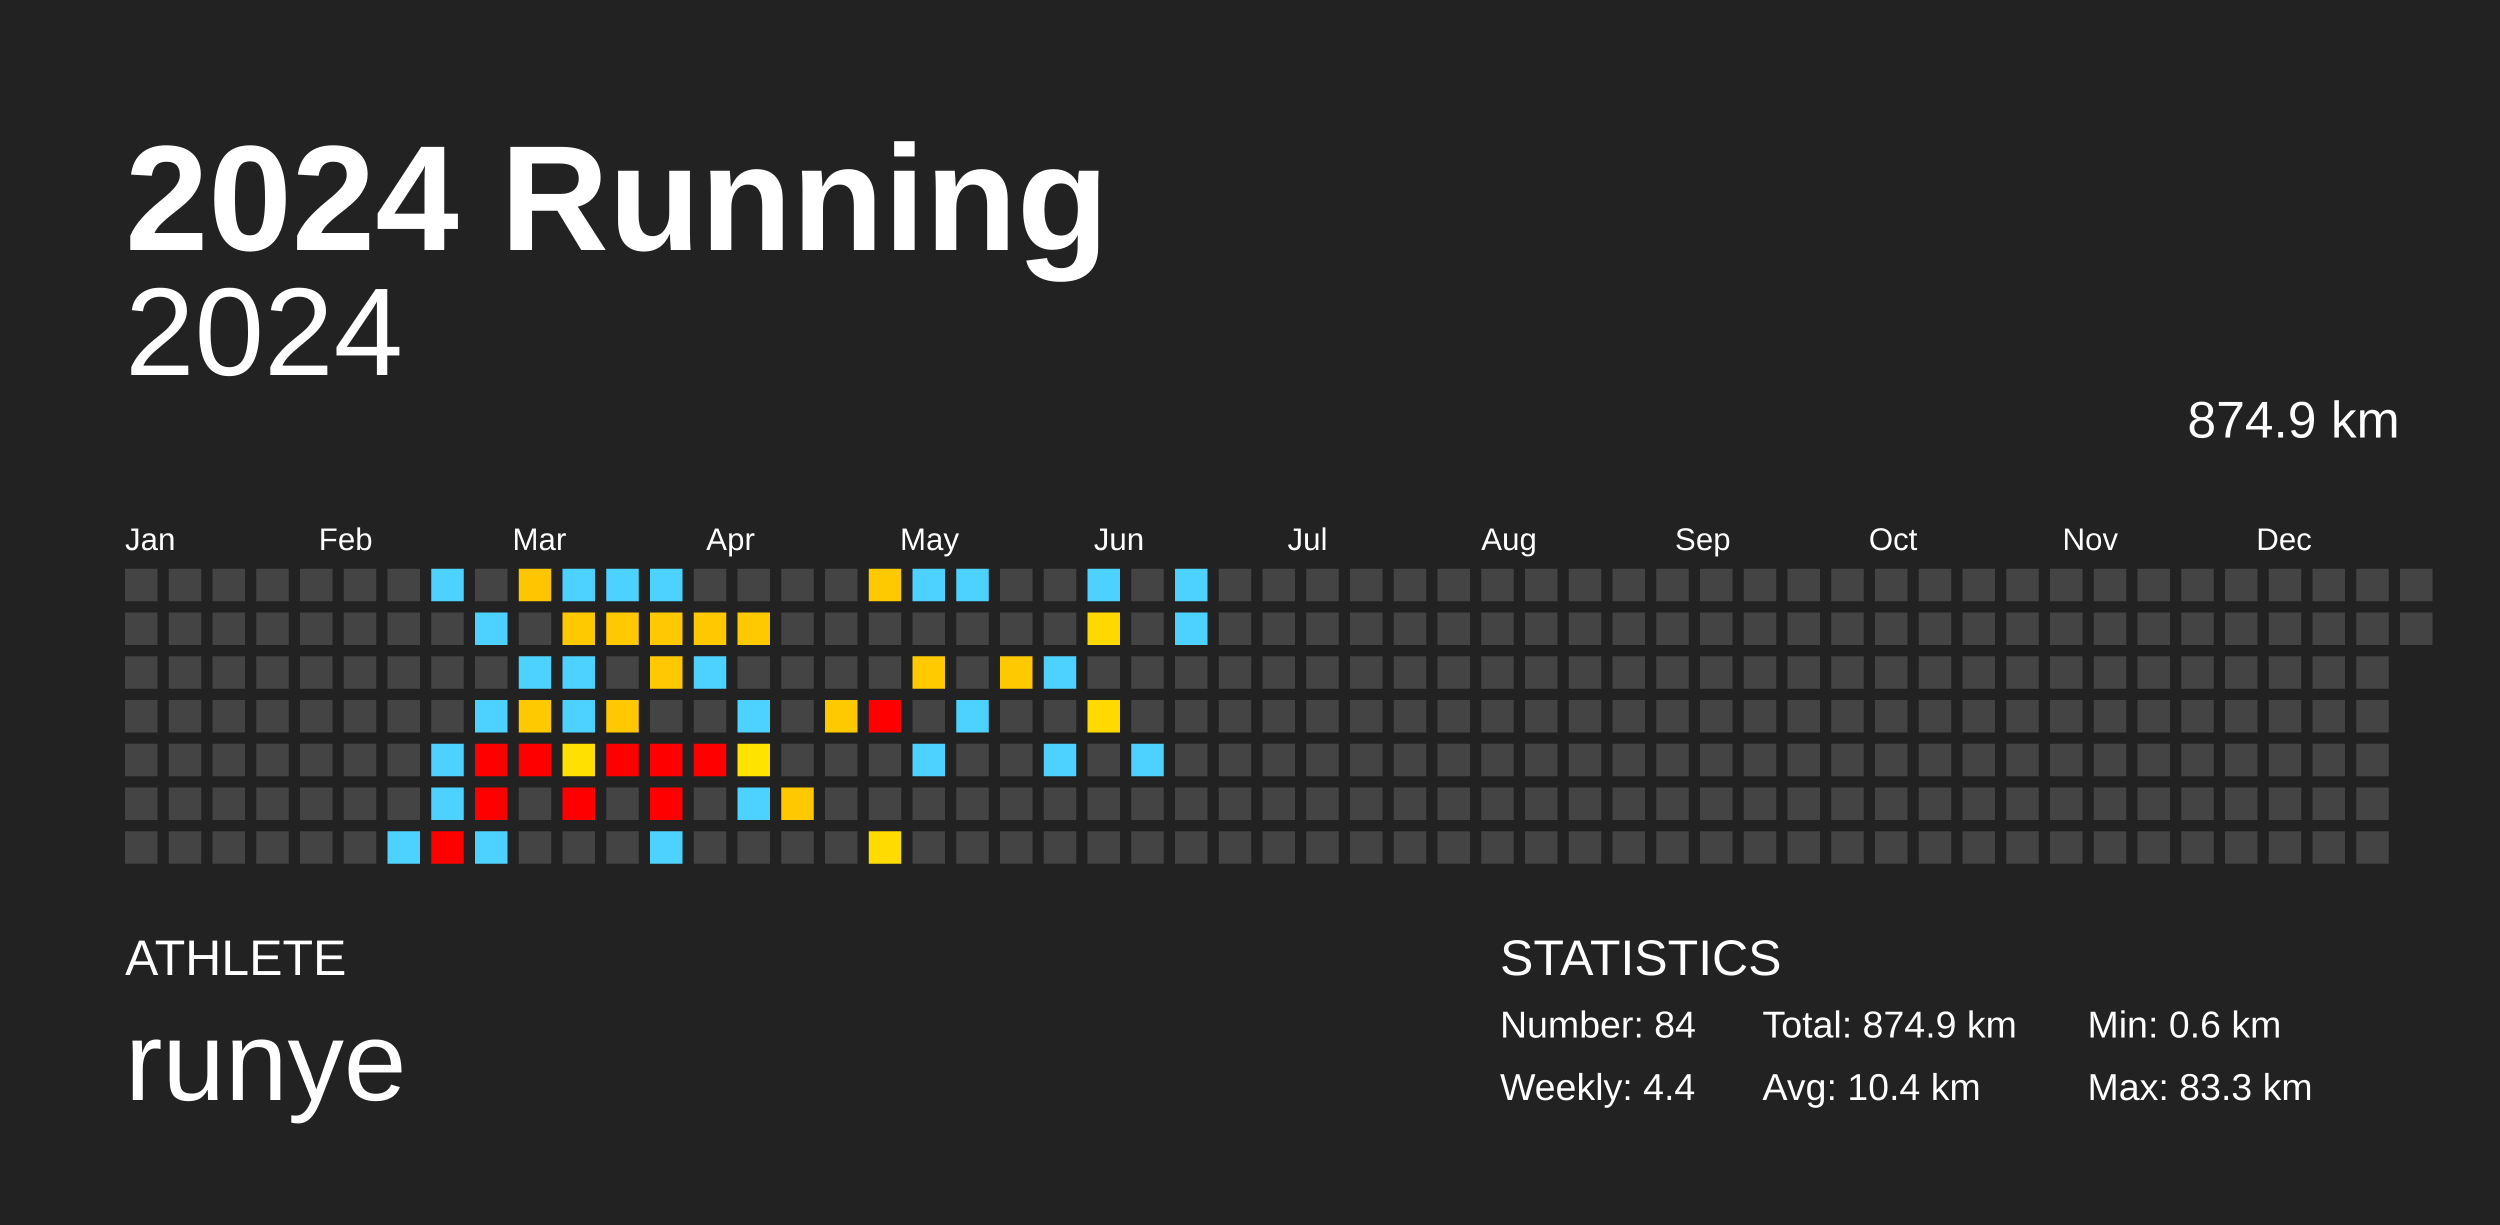
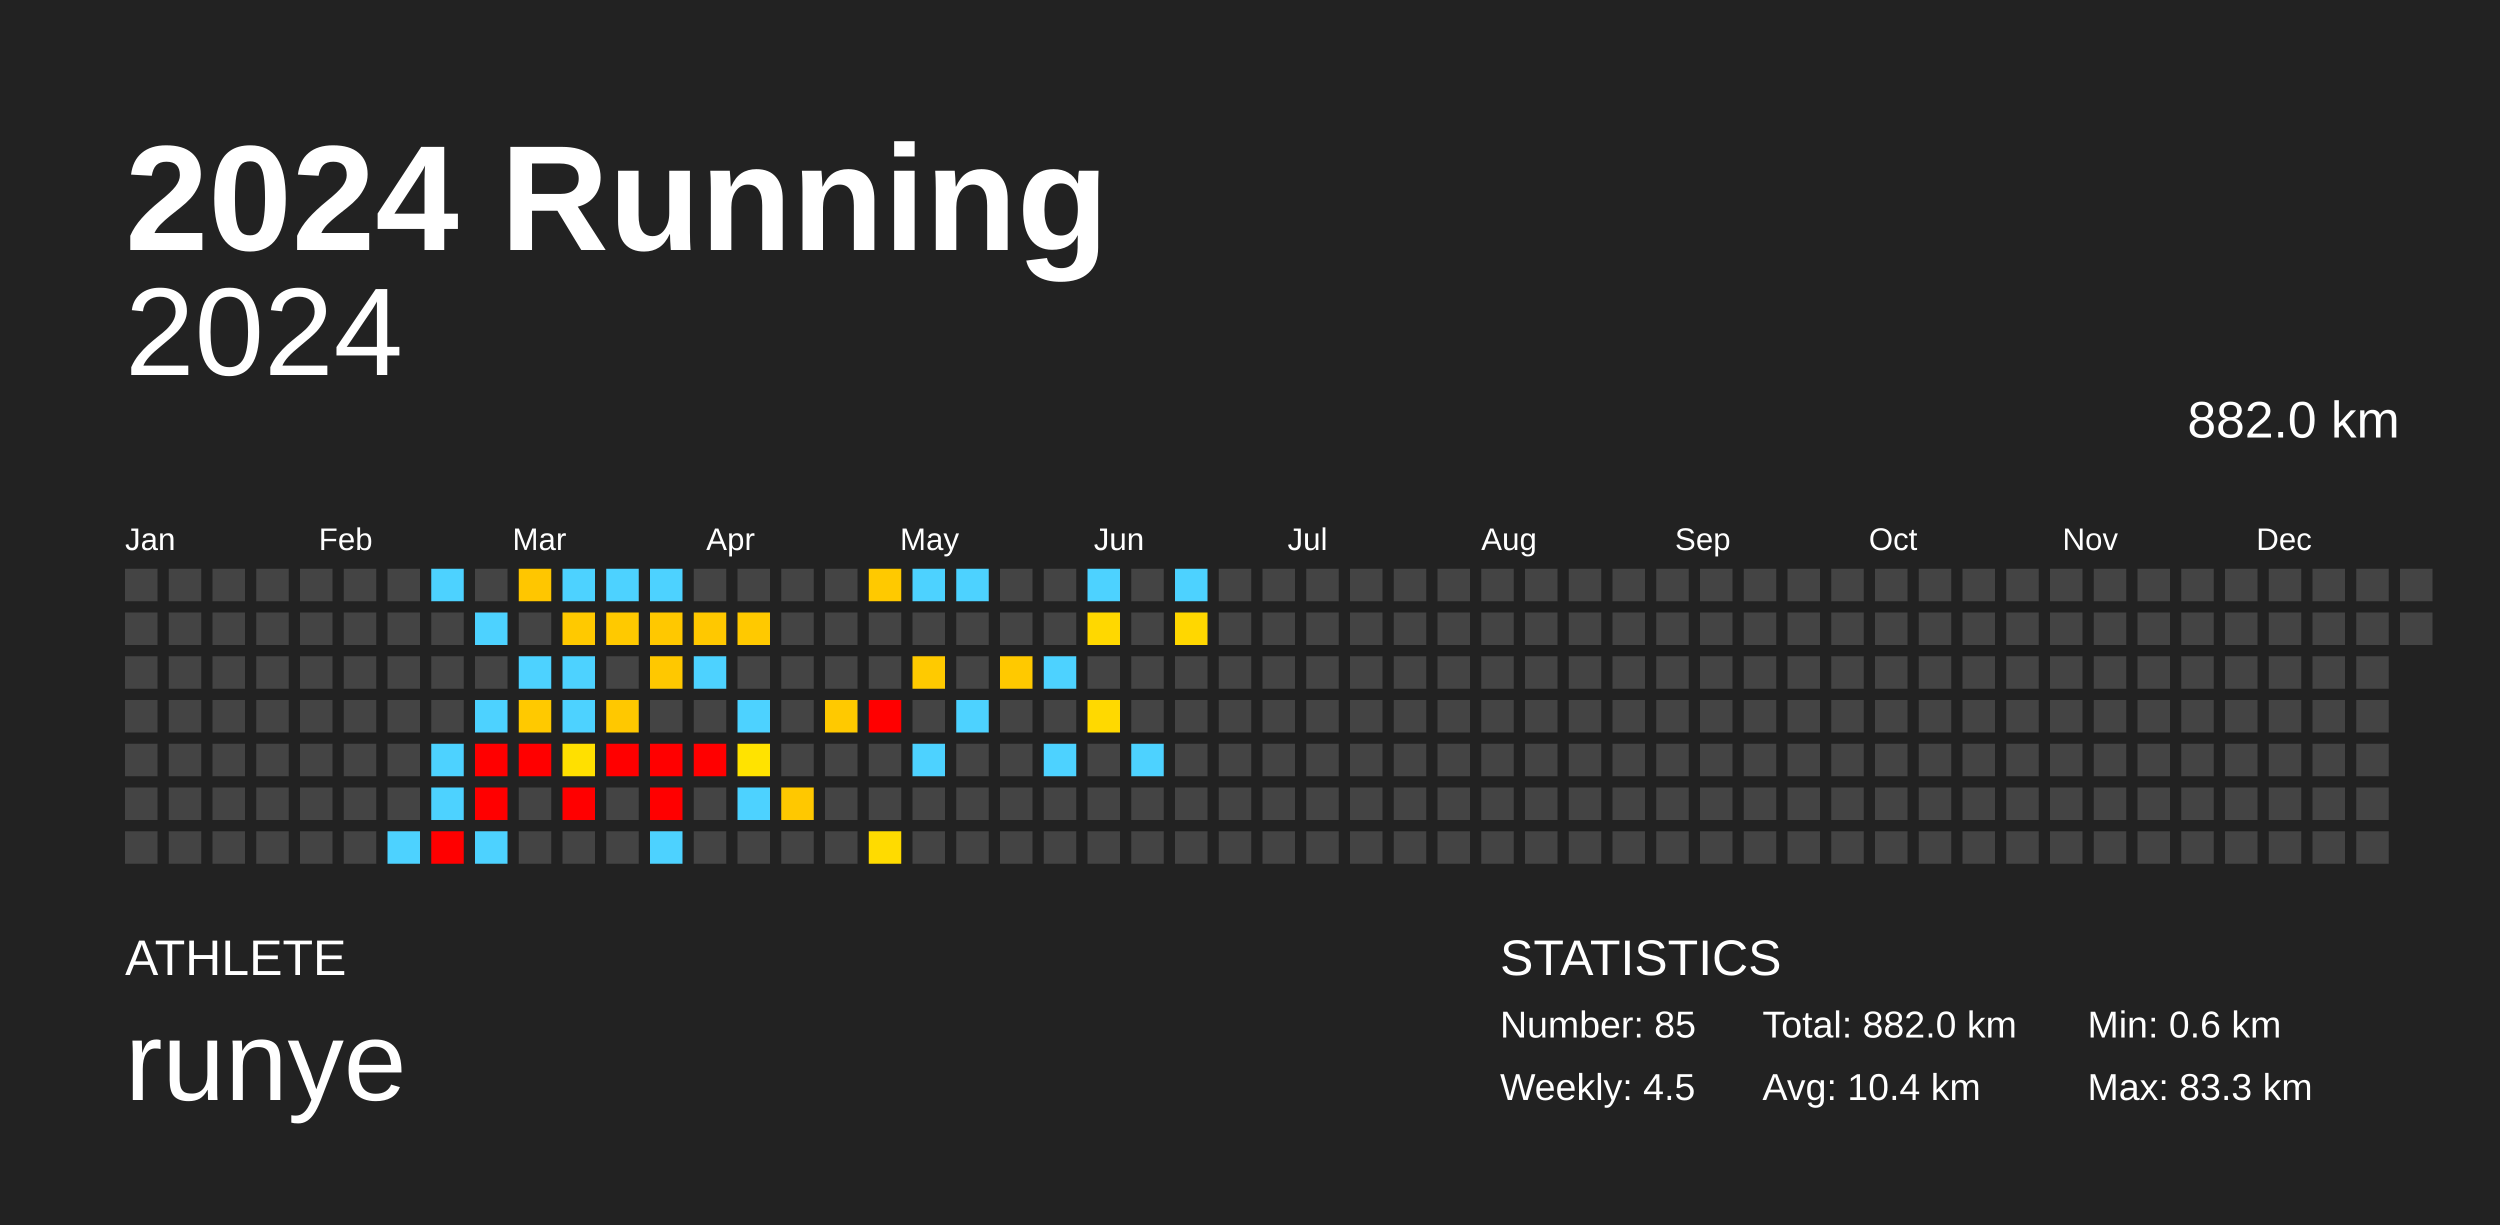
<svg xmlns="http://www.w3.org/2000/svg" baseProfile="full" height="98mm" version="1.1" viewBox="0,0,200,98" width="200mm">
  <defs />
  <rect fill="#222222" height="98" width="200" x="0" y="0" />
  <text fill="#FFFFFF" style="font-size:12px; font-family:Arial; font-weight:bold;" x="10" y="20">2024 Running</text>
  <text fill="#FFFFFF" style="font-size:4px; font-family:Arial" x="10" y="78">ATHLETE</text>
  <text fill="#FFFFFF" style="font-size:9px; font-family:Arial" x="10" y="88">runye</text>
  <text fill="#FFFFFF" style="font-size:4px; font-family:Arial" x="120" y="78">STATISTICS</text>
-   <text fill="#FFFFFF" style="font-size:3px; font-family:Arial" x="120" y="83">Number: 84</text>
-   <text fill="#FFFFFF" style="font-size:3px; font-family:Arial" x="120" y="88">Weekly: 4.4</text>
-   <text fill="#FFFFFF" style="font-size:3px; font-family:Arial" x="141" y="83">Total: 874.9 km</text>
+   <text fill="#FFFFFF" style="font-size:3px; font-family:Arial" x="120" y="83">Number: 85</text>
+   <text fill="#FFFFFF" style="font-size:3px; font-family:Arial" x="120" y="88">Weekly: 4.5</text>
+   <text fill="#FFFFFF" style="font-size:3px; font-family:Arial" x="141" y="83">Total: 882.0 km</text>
  <text fill="#FFFFFF" style="font-size:3px; font-family:Arial" x="141" y="88">Avg: 10.4 km</text>
  <text fill="#FFFFFF" style="font-size:3px; font-family:Arial" x="167" y="83">Min: 0.6 km</text>
  <text fill="#FFFFFF" style="font-size:3px; font-family:Arial" x="167" y="88">Max: 83.3 km</text>
  <text alignment-baseline="hanging" fill="#FFFFFF" style="font-size:10.0px; font-family:Arial;" x="10" y="30">2024</text>
-   <text alignment-baseline="hanging" fill="#FFFFFF" style="font-size:4.125px; font-family:Arial;" x="175" y="35">874.9 km</text>
+   <text alignment-baseline="hanging" fill="#FFFFFF" style="font-size:4.125px; font-family:Arial;" x="175" y="35">882.0 km</text>
  <text fill="#FFFFFF" style="font-size:2.5px; font-family:Arial" x="10.0" y="44">Jan</text>
  <text fill="#FFFFFF" style="font-size:2.5px; font-family:Arial" x="25.5" y="44">Feb</text>
  <text fill="#FFFFFF" style="font-size:2.5px; font-family:Arial" x="41.0" y="44">Mar</text>
  <text fill="#FFFFFF" style="font-size:2.5px; font-family:Arial" x="56.5" y="44">Apr</text>
  <text fill="#FFFFFF" style="font-size:2.5px; font-family:Arial" x="72.0" y="44">May</text>
  <text fill="#FFFFFF" style="font-size:2.5px; font-family:Arial" x="87.5" y="44">Jun</text>
  <text fill="#FFFFFF" style="font-size:2.5px; font-family:Arial" x="103.0" y="44">Jul</text>
  <text fill="#FFFFFF" style="font-size:2.5px; font-family:Arial" x="118.5" y="44">Aug</text>
  <text fill="#FFFFFF" style="font-size:2.5px; font-family:Arial" x="134.0" y="44">Sep</text>
  <text fill="#FFFFFF" style="font-size:2.5px; font-family:Arial" x="149.5" y="44">Oct</text>
  <text fill="#FFFFFF" style="font-size:2.5px; font-family:Arial" x="165.0" y="44">Nov</text>
  <text fill="#FFFFFF" style="font-size:2.5px; font-family:Arial" x="180.5" y="44">Dec</text>
  <rect fill="#444444" height="2.6" width="2.6" x="10.0" y="45.5" />
  <rect fill="#444444" height="2.6" width="2.6" x="10.0" y="49.0" />
  <rect fill="#444444" height="2.6" width="2.6" x="10.0" y="52.5" />
  <rect fill="#444444" height="2.6" width="2.6" x="10.0" y="56.0" />
  <rect fill="#444444" height="2.6" width="2.6" x="10.0" y="59.5" />
  <rect fill="#444444" height="2.6" width="2.6" x="10.0" y="63.0" />
  <rect fill="#444444" height="2.6" width="2.6" x="10.0" y="66.5" />
  <rect fill="#444444" height="2.6" width="2.6" x="13.5" y="45.5" />
  <rect fill="#444444" height="2.6" width="2.6" x="13.5" y="49.0" />
  <rect fill="#444444" height="2.6" width="2.6" x="13.5" y="52.5" />
  <rect fill="#444444" height="2.6" width="2.6" x="13.5" y="56.0" />
  <rect fill="#444444" height="2.6" width="2.6" x="13.5" y="59.5" />
  <rect fill="#444444" height="2.6" width="2.6" x="13.5" y="63.0" />
  <rect fill="#444444" height="2.6" width="2.6" x="13.5" y="66.5" />
  <rect fill="#444444" height="2.6" width="2.6" x="17.0" y="45.5" />
  <rect fill="#444444" height="2.6" width="2.6" x="17.0" y="49.0" />
  <rect fill="#444444" height="2.6" width="2.6" x="17.0" y="52.5" />
  <rect fill="#444444" height="2.6" width="2.6" x="17.0" y="56.0" />
  <rect fill="#444444" height="2.6" width="2.6" x="17.0" y="59.5" />
  <rect fill="#444444" height="2.6" width="2.6" x="17.0" y="63.0" />
  <rect fill="#444444" height="2.6" width="2.6" x="17.0" y="66.5" />
  <rect fill="#444444" height="2.6" width="2.6" x="20.5" y="45.5" />
  <rect fill="#444444" height="2.6" width="2.6" x="20.5" y="49.0" />
  <rect fill="#444444" height="2.6" width="2.6" x="20.5" y="52.5" />
  <rect fill="#444444" height="2.6" width="2.6" x="20.5" y="56.0" />
  <rect fill="#444444" height="2.6" width="2.6" x="20.5" y="59.5" />
  <rect fill="#444444" height="2.6" width="2.6" x="20.5" y="63.0" />
  <rect fill="#444444" height="2.6" width="2.6" x="20.5" y="66.5" />
  <rect fill="#444444" height="2.6" width="2.6" x="24.0" y="45.5" />
  <rect fill="#444444" height="2.6" width="2.6" x="24.0" y="49.0" />
  <rect fill="#444444" height="2.6" width="2.6" x="24.0" y="52.5" />
  <rect fill="#444444" height="2.6" width="2.6" x="24.0" y="56.0" />
  <rect fill="#444444" height="2.6" width="2.6" x="24.0" y="59.5" />
  <rect fill="#444444" height="2.6" width="2.6" x="24.0" y="63.0" />
  <rect fill="#444444" height="2.6" width="2.6" x="24.0" y="66.5" />
  <rect fill="#444444" height="2.6" width="2.6" x="27.5" y="45.5" />
  <rect fill="#444444" height="2.6" width="2.6" x="27.5" y="49.0" />
  <rect fill="#444444" height="2.6" width="2.6" x="27.5" y="52.5" />
  <rect fill="#444444" height="2.6" width="2.6" x="27.5" y="56.0" />
  <rect fill="#444444" height="2.6" width="2.6" x="27.5" y="59.5" />
  <rect fill="#444444" height="2.6" width="2.6" x="27.5" y="63.0" />
  <rect fill="#444444" height="2.6" width="2.6" x="27.5" y="66.5" />
  <rect fill="#444444" height="2.6" width="2.6" x="31.0" y="45.5" />
  <rect fill="#444444" height="2.6" width="2.6" x="31.0" y="49.0" />
  <rect fill="#444444" height="2.6" width="2.6" x="31.0" y="52.5" />
  <rect fill="#444444" height="2.6" width="2.6" x="31.0" y="56.0" />
  <rect fill="#444444" height="2.6" width="2.6" x="31.0" y="59.5" />
  <rect fill="#444444" height="2.6" width="2.6" x="31.0" y="63.0" />
  <rect fill="#4dd2ff" height="2.6" width="2.6" x="31.0" y="66.5" />
  <rect fill="#4dd2ff" height="2.6" width="2.6" x="34.5" y="45.5" />
  <rect fill="#444444" height="2.6" width="2.6" x="34.5" y="49.0" />
  <rect fill="#444444" height="2.6" width="2.6" x="34.5" y="52.5" />
  <rect fill="#444444" height="2.6" width="2.6" x="34.5" y="56.0" />
  <rect fill="#4dd2ff" height="2.6" width="2.6" x="34.5" y="59.5" />
  <rect fill="#4dd2ff" height="2.6" width="2.6" x="34.5" y="63.0" />
  <rect fill="red" height="2.6" width="2.6" x="34.5" y="66.5" />
  <rect fill="#444444" height="2.6" width="2.6" x="38.0" y="45.5" />
  <rect fill="#4dd2ff" height="2.6" width="2.6" x="38.0" y="49.0" />
  <rect fill="#444444" height="2.6" width="2.6" x="38.0" y="52.5" />
  <rect fill="#4dd2ff" height="2.6" width="2.6" x="38.0" y="56.0" />
  <rect fill="red" height="2.6" width="2.6" x="38.0" y="59.5" />
  <rect fill="red" height="2.6" width="2.6" x="38.0" y="63.0" />
  <rect fill="#4dd2ff" height="2.6" width="2.6" x="38.0" y="66.5" />
  <rect fill="#ffc600" height="2.6" width="2.6" x="41.5" y="45.5" />
  <rect fill="#444444" height="2.6" width="2.6" x="41.5" y="49.0" />
  <rect fill="#4dd2ff" height="2.6" width="2.6" x="41.5" y="52.5" />
  <rect fill="#ffc900" height="2.6" width="2.6" x="41.5" y="56.0" />
  <rect fill="red" height="2.6" width="2.6" x="41.5" y="59.5" />
  <rect fill="#444444" height="2.6" width="2.6" x="41.5" y="63.0" />
  <rect fill="#444444" height="2.6" width="2.6" x="41.5" y="66.5" />
  <rect fill="#4dd2ff" height="2.6" width="2.6" x="45.0" y="45.5" />
  <rect fill="#ffc900" height="2.6" width="2.6" x="45.0" y="49.0" />
  <rect fill="#4dd2ff" height="2.6" width="2.6" x="45.0" y="52.5" />
  <rect fill="#4dd2ff" height="2.6" width="2.6" x="45.0" y="56.0" />
  <rect fill="#ffe000" height="2.6" width="2.6" x="45.0" y="59.5" />
  <rect fill="red" height="2.6" width="2.6" x="45.0" y="63.0" />
  <rect fill="#444444" height="2.6" width="2.6" x="45.0" y="66.5" />
  <rect fill="#4dd2ff" height="2.6" width="2.6" x="48.5" y="45.5" />
  <rect fill="#ffc900" height="2.6" width="2.6" x="48.5" y="49.0" />
  <rect fill="#444444" height="2.6" width="2.6" x="48.5" y="52.5" />
  <rect fill="#ffc800" height="2.6" width="2.6" x="48.5" y="56.0" />
  <rect fill="red" height="2.6" width="2.6" x="48.5" y="59.5" />
  <rect fill="#444444" height="2.6" width="2.6" x="48.5" y="63.0" />
  <rect fill="#444444" height="2.6" width="2.6" x="48.5" y="66.5" />
  <rect fill="#4dd2ff" height="2.6" width="2.6" x="52.0" y="45.5" />
  <rect fill="#ffc800" height="2.6" width="2.6" x="52.0" y="49.0" />
  <rect fill="#ffc800" height="2.6" width="2.6" x="52.0" y="52.5" />
  <rect fill="#444444" height="2.6" width="2.6" x="52.0" y="56.0" />
  <rect fill="red" height="2.6" width="2.6" x="52.0" y="59.5" />
  <rect fill="red" height="2.6" width="2.6" x="52.0" y="63.0" />
  <rect fill="#4dd2ff" height="2.6" width="2.6" x="52.0" y="66.5" />
  <rect fill="#444444" height="2.6" width="2.6" x="55.5" y="45.5" />
  <rect fill="#ffc800" height="2.6" width="2.6" x="55.5" y="49.0" />
  <rect fill="#4dd2ff" height="2.6" width="2.6" x="55.5" y="52.5" />
  <rect fill="#444444" height="2.6" width="2.6" x="55.5" y="56.0" />
  <rect fill="red" height="2.6" width="2.6" x="55.5" y="59.5" />
  <rect fill="#444444" height="2.6" width="2.6" x="55.5" y="63.0" />
  <rect fill="#444444" height="2.6" width="2.6" x="55.5" y="66.5" />
  <rect fill="#444444" height="2.6" width="2.6" x="59.0" y="45.5" />
  <rect fill="#ffc900" height="2.6" width="2.6" x="59.0" y="49.0" />
  <rect fill="#444444" height="2.6" width="2.6" x="59.0" y="52.5" />
  <rect fill="#4dd2ff" height="2.6" width="2.6" x="59.0" y="56.0" />
  <rect fill="#ffe300" height="2.6" width="2.6" x="59.0" y="59.5" />
  <rect fill="#4dd2ff" height="2.6" width="2.6" x="59.0" y="63.0" />
  <rect fill="#444444" height="2.6" width="2.6" x="59.0" y="66.5" />
  <rect fill="#444444" height="2.6" width="2.6" x="62.5" y="45.5" />
  <rect fill="#444444" height="2.6" width="2.6" x="62.5" y="49.0" />
  <rect fill="#444444" height="2.6" width="2.6" x="62.5" y="52.5" />
  <rect fill="#444444" height="2.6" width="2.6" x="62.5" y="56.0" />
  <rect fill="#444444" height="2.6" width="2.6" x="62.5" y="59.5" />
  <rect fill="#ffc800" height="2.6" width="2.6" x="62.5" y="63.0" />
  <rect fill="#444444" height="2.6" width="2.6" x="62.5" y="66.5" />
  <rect fill="#444444" height="2.6" width="2.6" x="66.0" y="45.5" />
  <rect fill="#444444" height="2.6" width="2.6" x="66.0" y="49.0" />
  <rect fill="#444444" height="2.6" width="2.6" x="66.0" y="52.5" />
  <rect fill="#ffc900" height="2.6" width="2.6" x="66.0" y="56.0" />
  <rect fill="#444444" height="2.6" width="2.6" x="66.0" y="59.5" />
  <rect fill="#444444" height="2.6" width="2.6" x="66.0" y="63.0" />
  <rect fill="#444444" height="2.6" width="2.6" x="66.0" y="66.5" />
  <rect fill="#ffc900" height="2.6" width="2.6" x="69.5" y="45.5" />
  <rect fill="#444444" height="2.6" width="2.6" x="69.5" y="49.0" />
  <rect fill="#444444" height="2.6" width="2.6" x="69.5" y="52.5" />
  <rect fill="red" height="2.6" width="2.6" x="69.5" y="56.0" />
  <rect fill="#444444" height="2.6" width="2.6" x="69.5" y="59.5" />
  <rect fill="#444444" height="2.6" width="2.6" x="69.5" y="63.0" />
  <rect fill="#ffdb00" height="2.6" width="2.6" x="69.5" y="66.5" />
  <rect fill="#4dd2ff" height="2.6" width="2.6" x="73.0" y="45.5" />
  <rect fill="#444444" height="2.6" width="2.6" x="73.0" y="49.0" />
  <rect fill="#ffca00" height="2.6" width="2.6" x="73.0" y="52.5" />
  <rect fill="#444444" height="2.6" width="2.6" x="73.0" y="56.0" />
  <rect fill="#4dd2ff" height="2.6" width="2.6" x="73.0" y="59.5" />
  <rect fill="#444444" height="2.6" width="2.6" x="73.0" y="63.0" />
  <rect fill="#444444" height="2.6" width="2.6" x="73.0" y="66.5" />
  <rect fill="#4dd2ff" height="2.6" width="2.6" x="76.5" y="45.5" />
  <rect fill="#444444" height="2.6" width="2.6" x="76.5" y="49.0" />
  <rect fill="#444444" height="2.6" width="2.6" x="76.5" y="52.5" />
  <rect fill="#4dd2ff" height="2.6" width="2.6" x="76.5" y="56.0" />
  <rect fill="#444444" height="2.6" width="2.6" x="76.5" y="59.5" />
  <rect fill="#444444" height="2.6" width="2.6" x="76.5" y="63.0" />
  <rect fill="#444444" height="2.6" width="2.6" x="76.5" y="66.5" />
  <rect fill="#444444" height="2.6" width="2.6" x="80.0" y="45.5" />
  <rect fill="#444444" height="2.6" width="2.6" x="80.0" y="49.0" />
  <rect fill="#ffc900" height="2.6" width="2.6" x="80.0" y="52.5" />
  <rect fill="#444444" height="2.6" width="2.6" x="80.0" y="56.0" />
  <rect fill="#444444" height="2.6" width="2.6" x="80.0" y="59.5" />
  <rect fill="#444444" height="2.6" width="2.6" x="80.0" y="63.0" />
  <rect fill="#444444" height="2.6" width="2.6" x="80.0" y="66.5" />
  <rect fill="#444444" height="2.6" width="2.6" x="83.5" y="45.5" />
  <rect fill="#444444" height="2.6" width="2.6" x="83.5" y="49.0" />
  <rect fill="#4dd2ff" height="2.6" width="2.6" x="83.5" y="52.5" />
  <rect fill="#444444" height="2.6" width="2.6" x="83.5" y="56.0" />
  <rect fill="#4dd2ff" height="2.6" width="2.6" x="83.5" y="59.5" />
  <rect fill="#444444" height="2.6" width="2.6" x="83.5" y="63.0" />
  <rect fill="#444444" height="2.6" width="2.6" x="83.5" y="66.5" />
  <rect fill="#4dd2ff" height="2.6" width="2.6" x="87.0" y="45.5" />
  <rect fill="#ffd800" height="2.6" width="2.6" x="87.0" y="49.0" />
  <rect fill="#444444" height="2.6" width="2.6" x="87.0" y="52.5" />
  <rect fill="#ffd900" height="2.6" width="2.6" x="87.0" y="56.0" />
  <rect fill="#444444" height="2.6" width="2.6" x="87.0" y="59.5" />
  <rect fill="#444444" height="2.6" width="2.6" x="87.0" y="63.0" />
  <rect fill="#444444" height="2.6" width="2.6" x="87.0" y="66.5" />
  <rect fill="#444444" height="2.6" width="2.6" x="90.5" y="45.5" />
  <rect fill="#444444" height="2.6" width="2.6" x="90.5" y="49.0" />
  <rect fill="#444444" height="2.6" width="2.6" x="90.5" y="52.5" />
  <rect fill="#444444" height="2.6" width="2.6" x="90.5" y="56.0" />
  <rect fill="#4dd2ff" height="2.6" width="2.6" x="90.5" y="59.5" />
  <rect fill="#444444" height="2.6" width="2.6" x="90.5" y="63.0" />
  <rect fill="#444444" height="2.6" width="2.6" x="90.5" y="66.5" />
  <rect fill="#4dd2ff" height="2.6" width="2.6" x="94.0" y="45.5" />
-   <rect fill="#4dd2ff" height="2.6" width="2.6" x="94.0" y="49.0" />
+   <rect fill="#ffd700" height="2.6" width="2.6" x="94.0" y="49.0" />
  <rect fill="#444444" height="2.6" width="2.6" x="94.0" y="52.5" />
  <rect fill="#444444" height="2.6" width="2.6" x="94.0" y="56.0" />
  <rect fill="#444444" height="2.6" width="2.6" x="94.0" y="59.5" />
  <rect fill="#444444" height="2.6" width="2.6" x="94.0" y="63.0" />
  <rect fill="#444444" height="2.6" width="2.6" x="94.0" y="66.5" />
  <rect fill="#444444" height="2.6" width="2.6" x="97.5" y="45.5" />
  <rect fill="#444444" height="2.6" width="2.6" x="97.5" y="49.0" />
  <rect fill="#444444" height="2.6" width="2.6" x="97.5" y="52.5" />
  <rect fill="#444444" height="2.6" width="2.6" x="97.5" y="56.0" />
  <rect fill="#444444" height="2.6" width="2.6" x="97.5" y="59.5" />
  <rect fill="#444444" height="2.6" width="2.6" x="97.5" y="63.0" />
  <rect fill="#444444" height="2.6" width="2.6" x="97.5" y="66.5" />
  <rect fill="#444444" height="2.6" width="2.6" x="101.0" y="45.5" />
  <rect fill="#444444" height="2.6" width="2.6" x="101.0" y="49.0" />
  <rect fill="#444444" height="2.6" width="2.6" x="101.0" y="52.5" />
  <rect fill="#444444" height="2.6" width="2.6" x="101.0" y="56.0" />
  <rect fill="#444444" height="2.6" width="2.6" x="101.0" y="59.5" />
  <rect fill="#444444" height="2.6" width="2.6" x="101.0" y="63.0" />
  <rect fill="#444444" height="2.6" width="2.6" x="101.0" y="66.5" />
  <rect fill="#444444" height="2.6" width="2.6" x="104.5" y="45.5" />
  <rect fill="#444444" height="2.6" width="2.6" x="104.5" y="49.0" />
  <rect fill="#444444" height="2.6" width="2.6" x="104.5" y="52.5" />
  <rect fill="#444444" height="2.6" width="2.6" x="104.5" y="56.0" />
  <rect fill="#444444" height="2.6" width="2.6" x="104.5" y="59.5" />
  <rect fill="#444444" height="2.6" width="2.6" x="104.5" y="63.0" />
  <rect fill="#444444" height="2.6" width="2.6" x="104.5" y="66.5" />
  <rect fill="#444444" height="2.6" width="2.6" x="108.0" y="45.5" />
  <rect fill="#444444" height="2.6" width="2.6" x="108.0" y="49.0" />
  <rect fill="#444444" height="2.6" width="2.6" x="108.0" y="52.5" />
  <rect fill="#444444" height="2.6" width="2.6" x="108.0" y="56.0" />
  <rect fill="#444444" height="2.6" width="2.6" x="108.0" y="59.5" />
  <rect fill="#444444" height="2.6" width="2.6" x="108.0" y="63.0" />
  <rect fill="#444444" height="2.6" width="2.6" x="108.0" y="66.5" />
  <rect fill="#444444" height="2.6" width="2.6" x="111.5" y="45.5" />
  <rect fill="#444444" height="2.6" width="2.6" x="111.5" y="49.0" />
  <rect fill="#444444" height="2.6" width="2.6" x="111.5" y="52.5" />
  <rect fill="#444444" height="2.6" width="2.6" x="111.5" y="56.0" />
  <rect fill="#444444" height="2.6" width="2.6" x="111.5" y="59.5" />
  <rect fill="#444444" height="2.6" width="2.6" x="111.5" y="63.0" />
  <rect fill="#444444" height="2.6" width="2.6" x="111.5" y="66.5" />
  <rect fill="#444444" height="2.6" width="2.6" x="115.0" y="45.5" />
  <rect fill="#444444" height="2.6" width="2.6" x="115.0" y="49.0" />
  <rect fill="#444444" height="2.6" width="2.6" x="115.0" y="52.5" />
  <rect fill="#444444" height="2.6" width="2.6" x="115.0" y="56.0" />
  <rect fill="#444444" height="2.6" width="2.6" x="115.0" y="59.5" />
  <rect fill="#444444" height="2.6" width="2.6" x="115.0" y="63.0" />
  <rect fill="#444444" height="2.6" width="2.6" x="115.0" y="66.5" />
  <rect fill="#444444" height="2.6" width="2.6" x="118.5" y="45.5" />
  <rect fill="#444444" height="2.6" width="2.6" x="118.5" y="49.0" />
  <rect fill="#444444" height="2.6" width="2.6" x="118.5" y="52.5" />
  <rect fill="#444444" height="2.6" width="2.6" x="118.5" y="56.0" />
  <rect fill="#444444" height="2.6" width="2.6" x="118.5" y="59.5" />
  <rect fill="#444444" height="2.6" width="2.6" x="118.5" y="63.0" />
  <rect fill="#444444" height="2.6" width="2.6" x="118.5" y="66.5" />
  <rect fill="#444444" height="2.6" width="2.6" x="122.0" y="45.5" />
  <rect fill="#444444" height="2.6" width="2.6" x="122.0" y="49.0" />
  <rect fill="#444444" height="2.6" width="2.6" x="122.0" y="52.5" />
  <rect fill="#444444" height="2.6" width="2.6" x="122.0" y="56.0" />
  <rect fill="#444444" height="2.6" width="2.6" x="122.0" y="59.5" />
  <rect fill="#444444" height="2.6" width="2.6" x="122.0" y="63.0" />
  <rect fill="#444444" height="2.6" width="2.6" x="122.0" y="66.5" />
  <rect fill="#444444" height="2.6" width="2.6" x="125.5" y="45.5" />
  <rect fill="#444444" height="2.6" width="2.6" x="125.5" y="49.0" />
  <rect fill="#444444" height="2.6" width="2.6" x="125.5" y="52.5" />
  <rect fill="#444444" height="2.6" width="2.6" x="125.5" y="56.0" />
  <rect fill="#444444" height="2.6" width="2.6" x="125.5" y="59.5" />
  <rect fill="#444444" height="2.6" width="2.6" x="125.5" y="63.0" />
  <rect fill="#444444" height="2.6" width="2.6" x="125.5" y="66.5" />
  <rect fill="#444444" height="2.6" width="2.6" x="129.0" y="45.5" />
  <rect fill="#444444" height="2.6" width="2.6" x="129.0" y="49.0" />
  <rect fill="#444444" height="2.6" width="2.6" x="129.0" y="52.5" />
  <rect fill="#444444" height="2.6" width="2.6" x="129.0" y="56.0" />
  <rect fill="#444444" height="2.6" width="2.6" x="129.0" y="59.5" />
  <rect fill="#444444" height="2.6" width="2.6" x="129.0" y="63.0" />
  <rect fill="#444444" height="2.6" width="2.6" x="129.0" y="66.5" />
  <rect fill="#444444" height="2.6" width="2.6" x="132.5" y="45.5" />
  <rect fill="#444444" height="2.6" width="2.6" x="132.5" y="49.0" />
  <rect fill="#444444" height="2.6" width="2.6" x="132.5" y="52.5" />
  <rect fill="#444444" height="2.6" width="2.6" x="132.5" y="56.0" />
  <rect fill="#444444" height="2.6" width="2.6" x="132.5" y="59.5" />
  <rect fill="#444444" height="2.6" width="2.6" x="132.5" y="63.0" />
  <rect fill="#444444" height="2.6" width="2.6" x="132.5" y="66.5" />
  <rect fill="#444444" height="2.6" width="2.6" x="136.0" y="45.5" />
  <rect fill="#444444" height="2.6" width="2.6" x="136.0" y="49.0" />
  <rect fill="#444444" height="2.6" width="2.6" x="136.0" y="52.5" />
  <rect fill="#444444" height="2.6" width="2.6" x="136.0" y="56.0" />
  <rect fill="#444444" height="2.6" width="2.6" x="136.0" y="59.5" />
  <rect fill="#444444" height="2.6" width="2.6" x="136.0" y="63.0" />
  <rect fill="#444444" height="2.6" width="2.6" x="136.0" y="66.5" />
  <rect fill="#444444" height="2.6" width="2.6" x="139.5" y="45.5" />
  <rect fill="#444444" height="2.6" width="2.6" x="139.5" y="49.0" />
  <rect fill="#444444" height="2.6" width="2.6" x="139.5" y="52.5" />
  <rect fill="#444444" height="2.6" width="2.6" x="139.5" y="56.0" />
  <rect fill="#444444" height="2.6" width="2.6" x="139.5" y="59.5" />
  <rect fill="#444444" height="2.6" width="2.6" x="139.5" y="63.0" />
  <rect fill="#444444" height="2.6" width="2.6" x="139.5" y="66.5" />
  <rect fill="#444444" height="2.6" width="2.6" x="143.0" y="45.5" />
  <rect fill="#444444" height="2.6" width="2.6" x="143.0" y="49.0" />
  <rect fill="#444444" height="2.6" width="2.6" x="143.0" y="52.5" />
  <rect fill="#444444" height="2.6" width="2.6" x="143.0" y="56.0" />
  <rect fill="#444444" height="2.6" width="2.6" x="143.0" y="59.5" />
  <rect fill="#444444" height="2.6" width="2.6" x="143.0" y="63.0" />
  <rect fill="#444444" height="2.6" width="2.6" x="143.0" y="66.5" />
  <rect fill="#444444" height="2.6" width="2.6" x="146.5" y="45.5" />
  <rect fill="#444444" height="2.6" width="2.6" x="146.5" y="49.0" />
  <rect fill="#444444" height="2.6" width="2.6" x="146.5" y="52.5" />
  <rect fill="#444444" height="2.6" width="2.6" x="146.5" y="56.0" />
  <rect fill="#444444" height="2.6" width="2.6" x="146.5" y="59.5" />
  <rect fill="#444444" height="2.6" width="2.6" x="146.5" y="63.0" />
  <rect fill="#444444" height="2.6" width="2.6" x="146.5" y="66.5" />
  <rect fill="#444444" height="2.6" width="2.6" x="150.0" y="45.5" />
  <rect fill="#444444" height="2.6" width="2.6" x="150.0" y="49.0" />
  <rect fill="#444444" height="2.6" width="2.6" x="150.0" y="52.5" />
  <rect fill="#444444" height="2.6" width="2.6" x="150.0" y="56.0" />
  <rect fill="#444444" height="2.6" width="2.6" x="150.0" y="59.5" />
  <rect fill="#444444" height="2.6" width="2.6" x="150.0" y="63.0" />
  <rect fill="#444444" height="2.6" width="2.6" x="150.0" y="66.5" />
  <rect fill="#444444" height="2.6" width="2.6" x="153.5" y="45.5" />
  <rect fill="#444444" height="2.6" width="2.6" x="153.5" y="49.0" />
  <rect fill="#444444" height="2.6" width="2.6" x="153.5" y="52.5" />
  <rect fill="#444444" height="2.6" width="2.6" x="153.5" y="56.0" />
  <rect fill="#444444" height="2.6" width="2.6" x="153.5" y="59.5" />
  <rect fill="#444444" height="2.6" width="2.6" x="153.5" y="63.0" />
  <rect fill="#444444" height="2.6" width="2.6" x="153.5" y="66.5" />
  <rect fill="#444444" height="2.6" width="2.6" x="157.0" y="45.5" />
  <rect fill="#444444" height="2.6" width="2.6" x="157.0" y="49.0" />
  <rect fill="#444444" height="2.6" width="2.6" x="157.0" y="52.5" />
  <rect fill="#444444" height="2.6" width="2.6" x="157.0" y="56.0" />
  <rect fill="#444444" height="2.6" width="2.6" x="157.0" y="59.5" />
  <rect fill="#444444" height="2.6" width="2.6" x="157.0" y="63.0" />
  <rect fill="#444444" height="2.6" width="2.6" x="157.0" y="66.5" />
  <rect fill="#444444" height="2.6" width="2.6" x="160.5" y="45.5" />
  <rect fill="#444444" height="2.6" width="2.6" x="160.5" y="49.0" />
  <rect fill="#444444" height="2.6" width="2.6" x="160.5" y="52.5" />
  <rect fill="#444444" height="2.6" width="2.6" x="160.5" y="56.0" />
  <rect fill="#444444" height="2.6" width="2.6" x="160.5" y="59.5" />
  <rect fill="#444444" height="2.6" width="2.6" x="160.5" y="63.0" />
  <rect fill="#444444" height="2.6" width="2.6" x="160.5" y="66.5" />
  <rect fill="#444444" height="2.6" width="2.6" x="164.0" y="45.5" />
  <rect fill="#444444" height="2.6" width="2.6" x="164.0" y="49.0" />
  <rect fill="#444444" height="2.6" width="2.6" x="164.0" y="52.5" />
  <rect fill="#444444" height="2.6" width="2.6" x="164.0" y="56.0" />
  <rect fill="#444444" height="2.6" width="2.6" x="164.0" y="59.5" />
  <rect fill="#444444" height="2.6" width="2.6" x="164.0" y="63.0" />
  <rect fill="#444444" height="2.6" width="2.6" x="164.0" y="66.5" />
  <rect fill="#444444" height="2.6" width="2.6" x="167.5" y="45.5" />
  <rect fill="#444444" height="2.6" width="2.6" x="167.5" y="49.0" />
  <rect fill="#444444" height="2.6" width="2.6" x="167.5" y="52.5" />
  <rect fill="#444444" height="2.6" width="2.6" x="167.5" y="56.0" />
  <rect fill="#444444" height="2.6" width="2.6" x="167.5" y="59.5" />
  <rect fill="#444444" height="2.6" width="2.6" x="167.5" y="63.0" />
  <rect fill="#444444" height="2.6" width="2.6" x="167.5" y="66.5" />
  <rect fill="#444444" height="2.6" width="2.6" x="171.0" y="45.5" />
  <rect fill="#444444" height="2.6" width="2.6" x="171.0" y="49.0" />
  <rect fill="#444444" height="2.6" width="2.6" x="171.0" y="52.5" />
  <rect fill="#444444" height="2.6" width="2.6" x="171.0" y="56.0" />
  <rect fill="#444444" height="2.6" width="2.6" x="171.0" y="59.5" />
  <rect fill="#444444" height="2.6" width="2.6" x="171.0" y="63.0" />
  <rect fill="#444444" height="2.6" width="2.6" x="171.0" y="66.5" />
  <rect fill="#444444" height="2.6" width="2.6" x="174.5" y="45.5" />
  <rect fill="#444444" height="2.6" width="2.6" x="174.5" y="49.0" />
  <rect fill="#444444" height="2.6" width="2.6" x="174.5" y="52.5" />
  <rect fill="#444444" height="2.6" width="2.6" x="174.5" y="56.0" />
  <rect fill="#444444" height="2.6" width="2.6" x="174.5" y="59.5" />
  <rect fill="#444444" height="2.6" width="2.6" x="174.5" y="63.0" />
  <rect fill="#444444" height="2.6" width="2.6" x="174.5" y="66.5" />
  <rect fill="#444444" height="2.6" width="2.6" x="178.0" y="45.5" />
  <rect fill="#444444" height="2.6" width="2.6" x="178.0" y="49.0" />
  <rect fill="#444444" height="2.6" width="2.6" x="178.0" y="52.5" />
  <rect fill="#444444" height="2.6" width="2.6" x="178.0" y="56.0" />
  <rect fill="#444444" height="2.6" width="2.6" x="178.0" y="59.5" />
  <rect fill="#444444" height="2.6" width="2.6" x="178.0" y="63.0" />
  <rect fill="#444444" height="2.6" width="2.6" x="178.0" y="66.5" />
  <rect fill="#444444" height="2.6" width="2.6" x="181.5" y="45.5" />
  <rect fill="#444444" height="2.6" width="2.6" x="181.5" y="49.0" />
  <rect fill="#444444" height="2.6" width="2.6" x="181.5" y="52.5" />
  <rect fill="#444444" height="2.6" width="2.6" x="181.5" y="56.0" />
  <rect fill="#444444" height="2.6" width="2.6" x="181.5" y="59.5" />
  <rect fill="#444444" height="2.6" width="2.6" x="181.5" y="63.0" />
  <rect fill="#444444" height="2.6" width="2.6" x="181.5" y="66.5" />
  <rect fill="#444444" height="2.6" width="2.6" x="185.0" y="45.5" />
  <rect fill="#444444" height="2.6" width="2.6" x="185.0" y="49.0" />
  <rect fill="#444444" height="2.6" width="2.6" x="185.0" y="52.5" />
  <rect fill="#444444" height="2.6" width="2.6" x="185.0" y="56.0" />
  <rect fill="#444444" height="2.6" width="2.6" x="185.0" y="59.5" />
  <rect fill="#444444" height="2.6" width="2.6" x="185.0" y="63.0" />
  <rect fill="#444444" height="2.6" width="2.6" x="185.0" y="66.5" />
  <rect fill="#444444" height="2.6" width="2.6" x="188.5" y="45.5" />
  <rect fill="#444444" height="2.6" width="2.6" x="188.5" y="49.0" />
  <rect fill="#444444" height="2.6" width="2.6" x="188.5" y="52.5" />
  <rect fill="#444444" height="2.6" width="2.6" x="188.5" y="56.0" />
  <rect fill="#444444" height="2.6" width="2.6" x="188.5" y="59.5" />
  <rect fill="#444444" height="2.6" width="2.6" x="188.5" y="63.0" />
  <rect fill="#444444" height="2.6" width="2.6" x="188.5" y="66.5" />
  <rect fill="#444444" height="2.6" width="2.6" x="192.0" y="45.5" />
  <rect fill="#444444" height="2.6" width="2.6" x="192.0" y="49.0" />
</svg>
